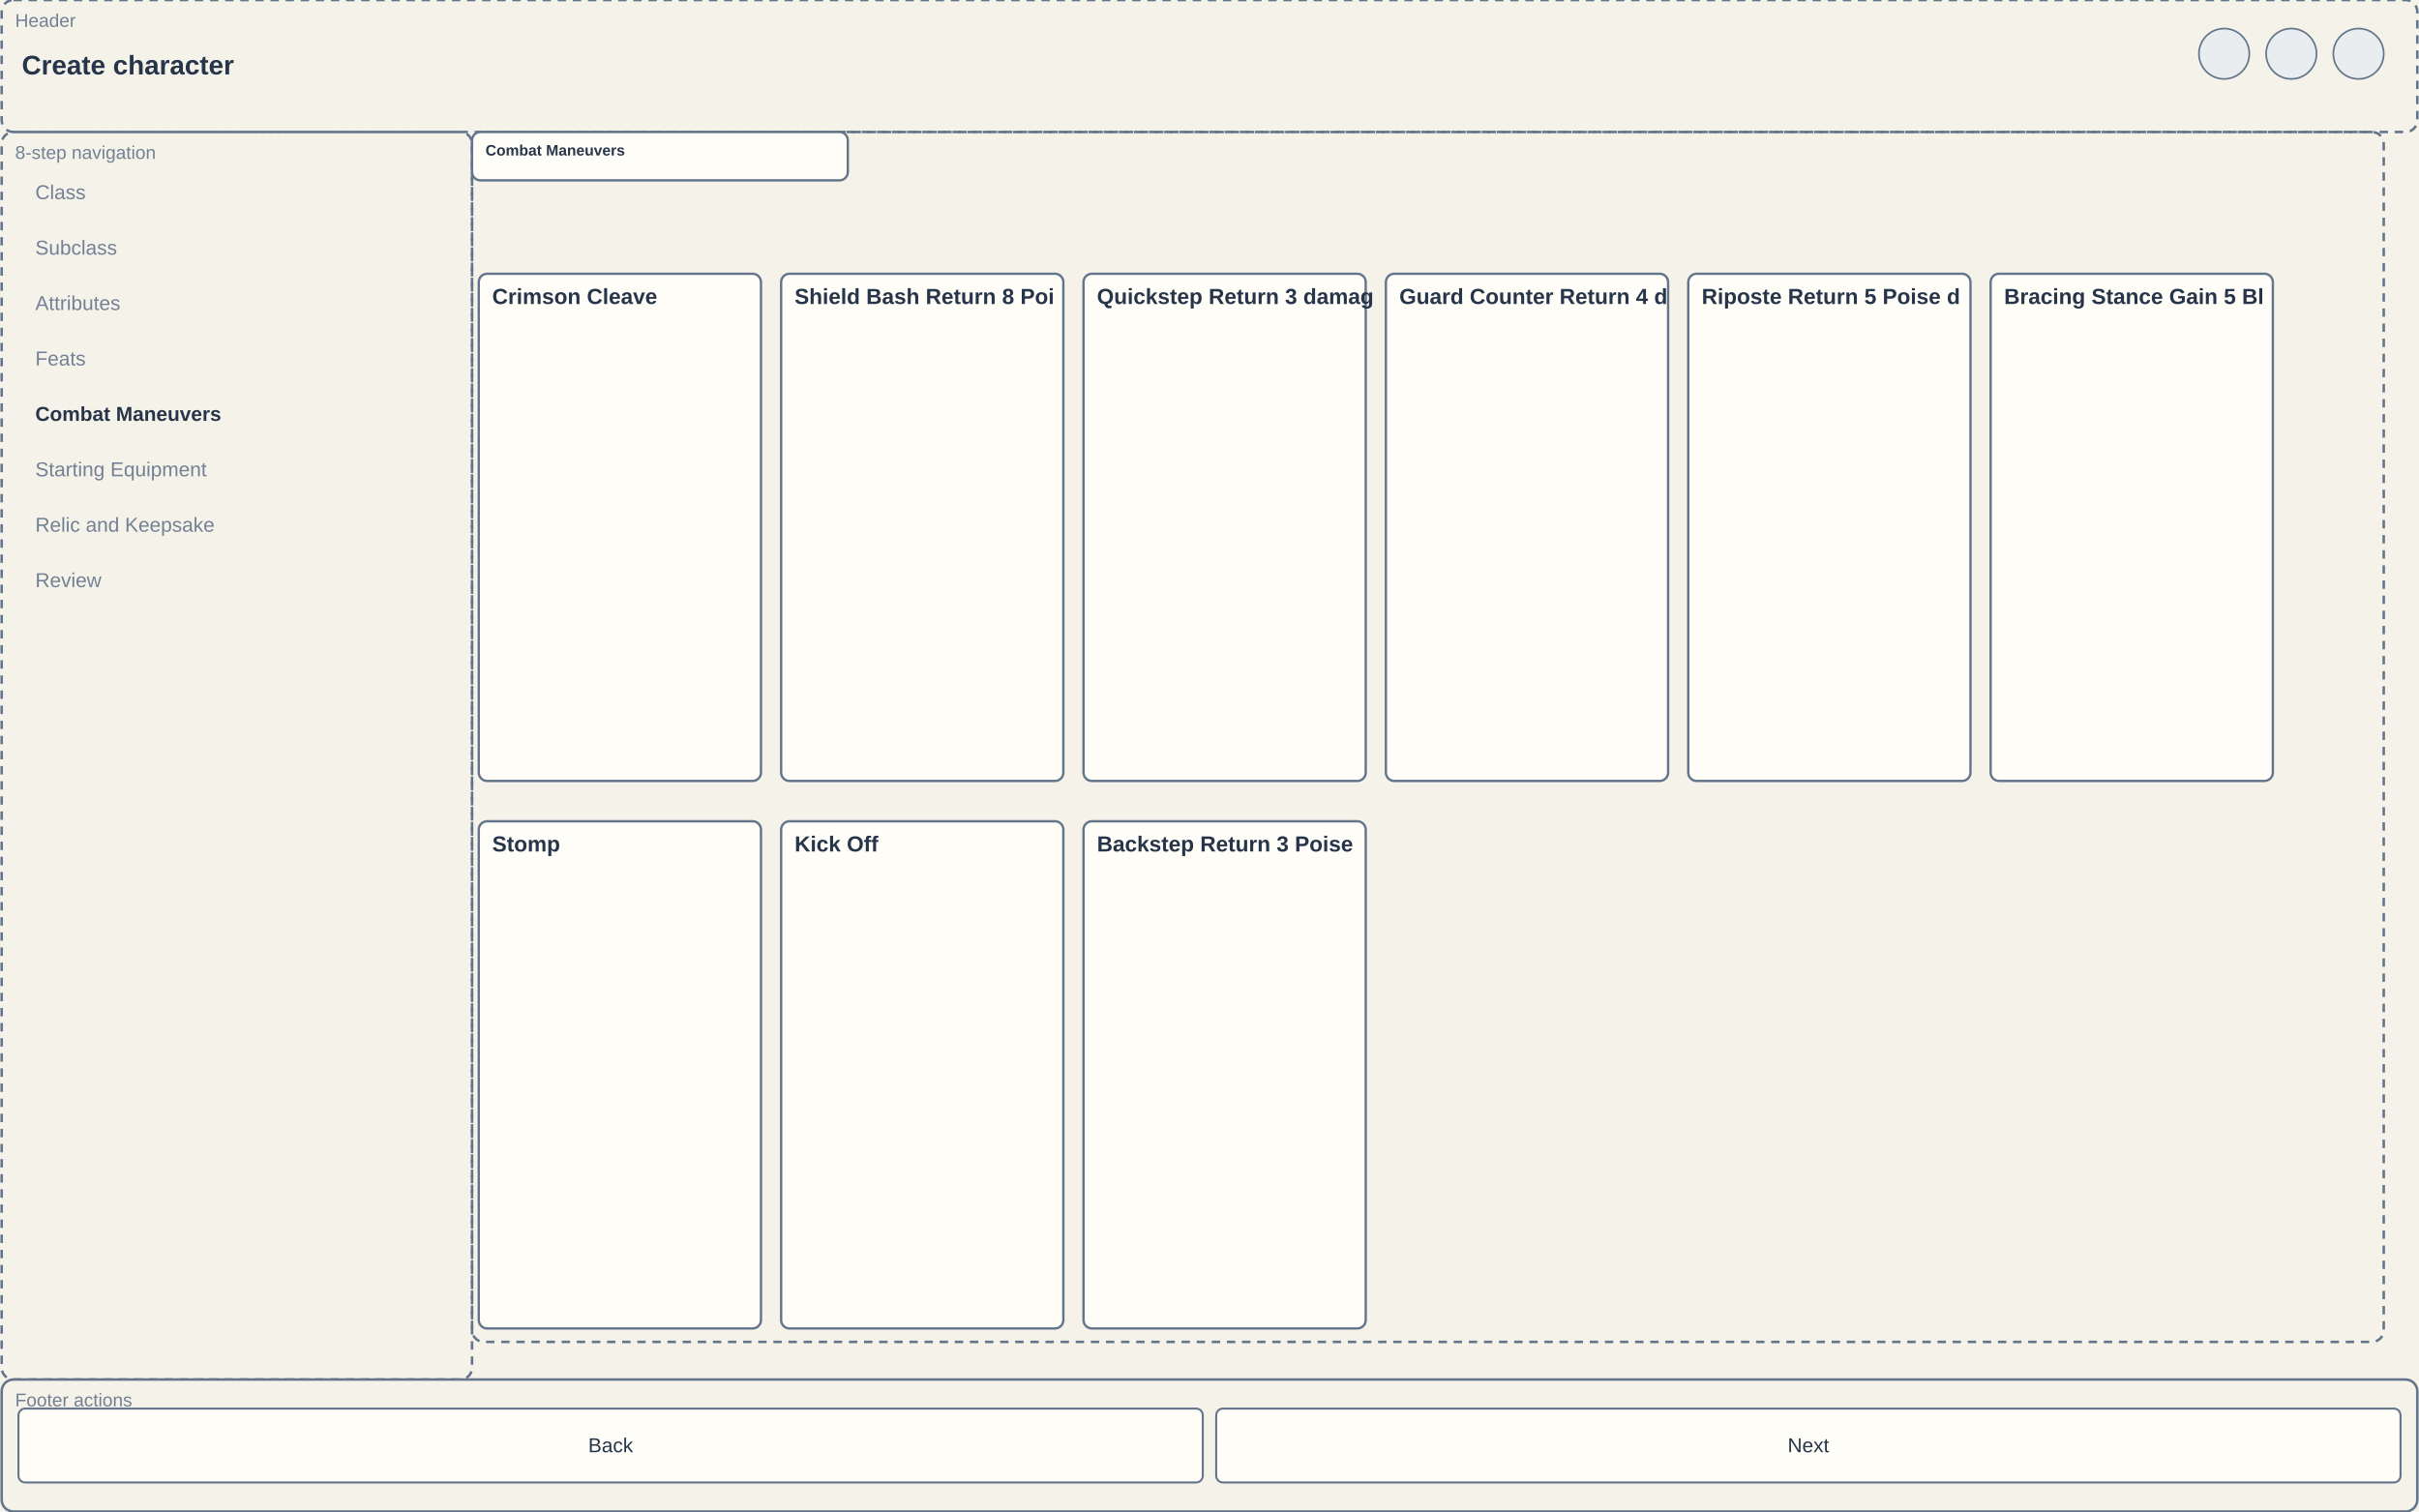
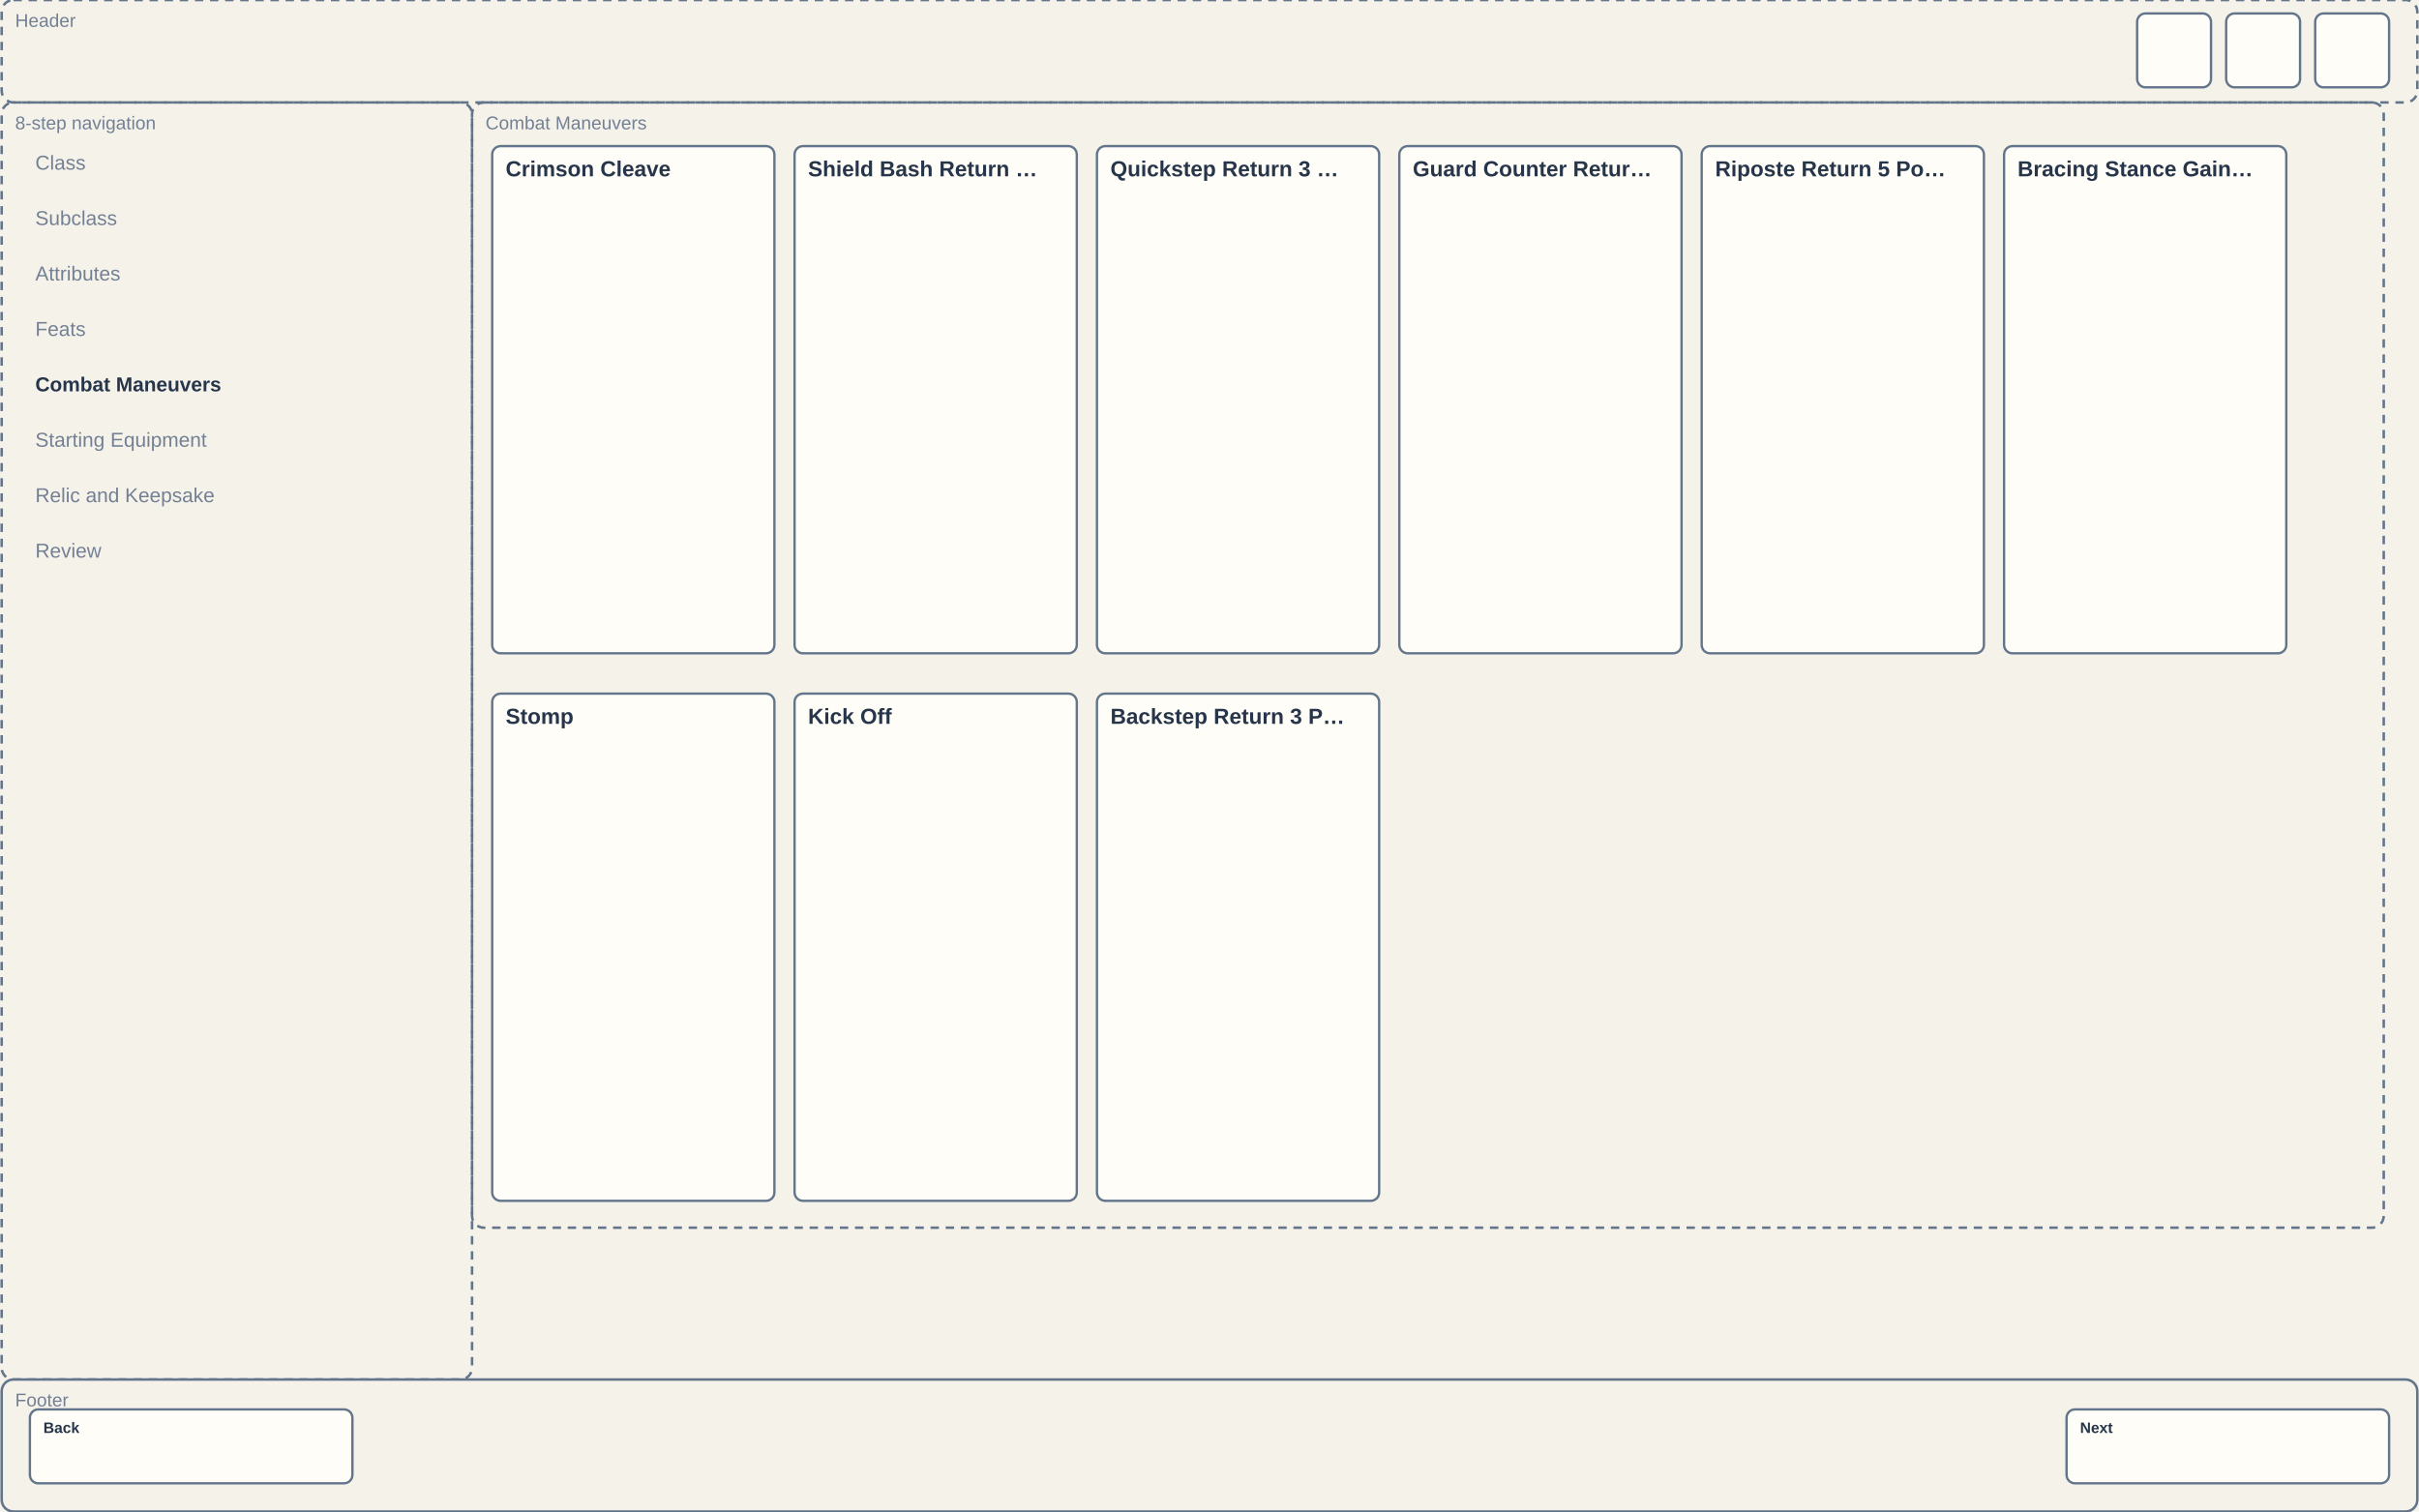
<svg xmlns="http://www.w3.org/2000/svg" width="1440" height="900" viewBox="0 0 1440 900">
  <rect width="1440" height="900" fill="#f5f2ea" />
-   <rect x="1" y="0" width="1438" height="78.594" rx="7" fill="none" stroke="#63758a" stroke-width="1.5" stroke-dasharray="5 4" />
+   <g>
+     <rect x="1" y="0" width="1438" height="61" rx="7" fill="none" stroke="#63758a" stroke-width="1.5" stroke-dasharray="5 4" />
+   </g>
  <text x="9" y="16" font-family="Arial,sans-serif" font-size="11" font-weight="500" fill="#738094">Header</text>
-   <rect x="1" y="78.594" width="280" height="742.812" rx="7" fill="none" stroke="#63758a" stroke-width="1.5" stroke-dasharray="5 4" />
-   <text x="9" y="94.594" font-family="Arial,sans-serif" font-size="11" font-weight="500" fill="#738094">8-step navigation</text>
-   <rect x="281" y="78.594" width="1138" height="720.406" rx="7" fill="none" stroke="#63758a" stroke-width="1.5" stroke-dasharray="5 4" />
-   <text x="289" y="94.594" font-family="Arial,sans-serif" font-size="11" font-weight="500" fill="#738094">Combat Maneuvers</text>
-   <text x="13" y="44.297" font-family="Arial,sans-serif" font-size="16" font-weight="600" fill="#26354a">Create character</text>
-   <rect x="1309" y="17" width="30" height="30" rx="15" fill="#e9edf0" stroke="#63758a" />
-   <rect x="1349" y="17" width="30" height="30" rx="15" fill="#e9edf0" stroke="#63758a" />
-   <rect x="1389" y="17" width="30" height="30" rx="15" fill="#e9edf0" stroke="#63758a" />
-   <text x="21" y="118.594" font-family="Arial,sans-serif" font-size="12" fill="#738094" font-weight="400">Class</text>
-   <text x="21" y="151.594" font-family="Arial,sans-serif" font-size="12" fill="#738094" font-weight="400">Subclass</text>
-   <text x="21" y="184.594" font-family="Arial,sans-serif" font-size="12" fill="#738094" font-weight="400">Attributes</text>
-   <text x="21" y="217.594" font-family="Arial,sans-serif" font-size="12" fill="#738094" font-weight="400">Feats</text>
-   <text x="21" y="250.594" font-family="Arial,sans-serif" font-size="12" fill="#26354a" font-weight="700">Combat Maneuvers</text>
-   <text x="21" y="283.594" font-family="Arial,sans-serif" font-size="12" fill="#738094" font-weight="400">Starting Equipment</text>
-   <text x="21" y="316.594" font-family="Arial,sans-serif" font-size="12" fill="#738094" font-weight="400">Relic and Keepsake</text>
-   <text x="21" y="349.594" font-family="Arial,sans-serif" font-size="12" fill="#738094" font-weight="400">Review</text>
-   <rect x="281" y="78.594" width="223.703" height="28.797" rx="5" fill="#fffdf8" stroke="#63758a" stroke-width="1.4" />
-   <text x="289" y="92.594" font-family="Arial,sans-serif" font-size="9" font-weight="600" fill="#26354a">Combat Maneuvers</text>
-   <rect x="285" y="163" width="168" height="302" rx="5" fill="#fffdf8" stroke="#63758a" stroke-width="1.4" />
-   <text x="293" y="181" font-family="Arial,sans-serif" font-size="13" font-weight="600" fill="#26354a">Crimson Cleave</text>
-   <rect x="465" y="163" width="168" height="302" rx="5" fill="#fffdf8" stroke="#63758a" stroke-width="1.4" />
-   <text x="473" y="181" font-family="Arial,sans-serif" font-size="13" font-weight="600" fill="#26354a">Shield Bash Return 8 Poi</text>
-   <rect x="645" y="163" width="168" height="302" rx="5" fill="#fffdf8" stroke="#63758a" stroke-width="1.4" />
-   <text x="653" y="181" font-family="Arial,sans-serif" font-size="13" font-weight="600" fill="#26354a">Quickstep Return 3 damag</text>
-   <rect x="825" y="163" width="168" height="302" rx="5" fill="#fffdf8" stroke="#63758a" stroke-width="1.4" />
-   <text x="833" y="181" font-family="Arial,sans-serif" font-size="13" font-weight="600" fill="#26354a">Guard Counter Return 4 d</text>
-   <rect x="1005" y="163" width="168" height="302" rx="5" fill="#fffdf8" stroke="#63758a" stroke-width="1.4" />
-   <text x="1013" y="181" font-family="Arial,sans-serif" font-size="13" font-weight="600" fill="#26354a">Riposte Return 5 Poise d</text>
-   <rect x="1185" y="163" width="168" height="302" rx="5" fill="#fffdf8" stroke="#63758a" stroke-width="1.4" />
-   <text x="1193" y="181" font-family="Arial,sans-serif" font-size="13" font-weight="600" fill="#26354a">Bracing Stance Gain 5 Bl</text>
-   <rect x="285" y="489" width="168" height="302" rx="5" fill="#fffdf8" stroke="#63758a" stroke-width="1.4" />
-   <text x="293" y="507" font-family="Arial,sans-serif" font-size="13" font-weight="600" fill="#26354a">Stomp</text>
-   <rect x="465" y="489" width="168" height="302" rx="5" fill="#fffdf8" stroke="#63758a" stroke-width="1.4" />
-   <text x="473" y="507" font-family="Arial,sans-serif" font-size="13" font-weight="600" fill="#26354a">Kick Off</text>
-   <rect x="645" y="489" width="168" height="302" rx="5" fill="#fffdf8" stroke="#63758a" stroke-width="1.4" />
-   <text x="653" y="507" font-family="Arial,sans-serif" font-size="13" font-weight="600" fill="#26354a">Backstep Return 3 Poise </text>
-   <rect x="1" y="821.406" width="1438" height="78.594" rx="7" fill="#f5f2ea" stroke="#63758a" stroke-width="1.5" />
-   <text x="9" y="837.406" font-family="Arial,sans-serif" font-size="11" font-weight="500" fill="#738094">Footer actions</text>
-   <rect x="11" y="838.703" width="705" height="44" rx="4" fill="#fffdf8" stroke="#63758a" stroke-width="1.2" />
-   <text x="363.5" y="864.703" text-anchor="middle" font-family="Arial,sans-serif" font-size="12" fill="#26354a">Back</text>
-   <rect x="724" y="838.703" width="705" height="44" rx="4" fill="#fffdf8" stroke="#63758a" stroke-width="1.2" />
-   <text x="1076.5" y="864.703" text-anchor="middle" font-family="Arial,sans-serif" font-size="12" fill="#26354a">Next</text>
+   <g>
+     <rect x="1" y="61" width="280" height="760.406" rx="7" fill="none" stroke="#63758a" stroke-width="1.5" stroke-dasharray="5 4" />
+   </g>
+   <text x="9" y="77" font-family="Arial,sans-serif" font-size="11" font-weight="500" fill="#738094">8-step navigation</text>
+   <g>
+     <rect x="281" y="61" width="1138" height="670" rx="7" fill="none" stroke="#63758a" stroke-width="1.5" stroke-dasharray="5 4" />
+   </g>
+   <text x="289" y="77" font-family="Arial,sans-serif" font-size="11" font-weight="500" fill="#738094">Combat Maneuvers</text>
+   <defs>
+     <clipPath id="activeHeaderClip">
+       <rect x="17.797" y="15.594" width="1244.406" height="28.797" />
+     </clipPath>
+   </defs>
+   <text x="17.797" y="36.328" clip-path="url(#activeHeaderClip)" font-family="Arial,sans-serif" font-size="16" font-weight="600" fill="#26354a" />
+   <g>
+     <rect x="1272.203" y="8" width="44" height="44" rx="5" fill="#fffdf8" stroke="#63758a" stroke-width="1.4" />
+   </g>
+   <g>
+     <rect x="1325.203" y="8" width="44" height="44" rx="5" fill="#fffdf8" stroke="#63758a" stroke-width="1.4" />
+   </g>
+   <g>
+     <rect x="1378.203" y="8" width="44" height="44" rx="5" fill="#fffdf8" stroke="#63758a" stroke-width="1.4" />
+   </g>
+   <text x="21" y="101" font-family="Arial,sans-serif" font-size="12" fill="#738094" font-weight="400">Class</text>
+   <text x="21" y="134" font-family="Arial,sans-serif" font-size="12" fill="#738094" font-weight="400">Subclass</text>
+   <text x="21" y="167" font-family="Arial,sans-serif" font-size="12" fill="#738094" font-weight="400">Attributes</text>
+   <text x="21" y="200" font-family="Arial,sans-serif" font-size="12" fill="#738094" font-weight="400">Feats</text>
+   <text x="21" y="233" font-family="Arial,sans-serif" font-size="12" fill="#26354a" font-weight="700">Combat Maneuvers</text>
+   <text x="21" y="266" font-family="Arial,sans-serif" font-size="12" fill="#738094" font-weight="400">Starting Equipment</text>
+   <text x="21" y="299" font-family="Arial,sans-serif" font-size="12" fill="#738094" font-weight="400">Relic and Keepsake</text>
+   <text x="21" y="332" font-family="Arial,sans-serif" font-size="12" fill="#738094" font-weight="400">Review</text>
+   <g>
+     <rect x="293" y="87" width="168" height="302" rx="5" fill="#fffdf8" stroke="#63758a" stroke-width="1.4" />
+   </g>
+   <text x="301" y="105" font-family="Arial,sans-serif" font-size="13" font-weight="600" fill="#26354a">Crimson Cleave</text>
+   <g>
+     <rect x="473" y="87" width="168" height="302" rx="5" fill="#fffdf8" stroke="#63758a" stroke-width="1.4" />
+   </g>
+   <text x="481" y="105" font-family="Arial,sans-serif" font-size="13" font-weight="600" fill="#26354a">Shield Bash Return …</text>
+   <g>
+     <rect x="653" y="87" width="168" height="302" rx="5" fill="#fffdf8" stroke="#63758a" stroke-width="1.4" />
+   </g>
+   <text x="661" y="105" font-family="Arial,sans-serif" font-size="13" font-weight="600" fill="#26354a">Quickstep Return 3 …</text>
+   <g>
+     <rect x="833" y="87" width="168" height="302" rx="5" fill="#fffdf8" stroke="#63758a" stroke-width="1.4" />
+   </g>
+   <text x="841" y="105" font-family="Arial,sans-serif" font-size="13" font-weight="600" fill="#26354a">Guard Counter Retur…</text>
+   <g>
+     <rect x="1013" y="87" width="168" height="302" rx="5" fill="#fffdf8" stroke="#63758a" stroke-width="1.4" />
+   </g>
+   <text x="1021" y="105" font-family="Arial,sans-serif" font-size="13" font-weight="600" fill="#26354a">Riposte Return 5 Po…</text>
+   <g>
+     <rect x="1193" y="87" width="168" height="302" rx="5" fill="#fffdf8" stroke="#63758a" stroke-width="1.4" />
+   </g>
+   <text x="1201" y="105" font-family="Arial,sans-serif" font-size="13" font-weight="600" fill="#26354a">Bracing Stance Gain…</text>
+   <g>
+     <rect x="293" y="413" width="168" height="302" rx="5" fill="#fffdf8" stroke="#63758a" stroke-width="1.4" />
+   </g>
+   <text x="301" y="431" font-family="Arial,sans-serif" font-size="13" font-weight="600" fill="#26354a">Stomp</text>
+   <g>
+     <rect x="473" y="413" width="168" height="302" rx="5" fill="#fffdf8" stroke="#63758a" stroke-width="1.4" />
+   </g>
+   <text x="481" y="431" font-family="Arial,sans-serif" font-size="13" font-weight="600" fill="#26354a">Kick Off</text>
+   <g>
+     <rect x="653" y="413" width="168" height="302" rx="5" fill="#fffdf8" stroke="#63758a" stroke-width="1.4" />
+   </g>
+   <text x="661" y="431" font-family="Arial,sans-serif" font-size="13" font-weight="600" fill="#26354a">Backstep Return 3 P…</text>
+   <g>
+     <rect x="1" y="821.406" width="1438" height="78.594" rx="7" fill="#f5f2ea" stroke="#63758a" stroke-width="1.5" />
+   </g>
+   <text x="9" y="837.406" font-family="Arial,sans-serif" font-size="11" font-weight="500" fill="#738094">Footer</text>
+   <g>
+     <rect x="17.797" y="839.203" width="192" height="44" rx="5" fill="#fffdf8" stroke="#63758a" stroke-width="1.4" />
+   </g>
+   <text x="25.797" y="853.203" font-family="Arial,sans-serif" font-size="9" font-weight="600" fill="#26354a">Back</text>
+   <g>
+     <rect x="1230.203" y="839.203" width="192" height="44" rx="5" fill="#fffdf8" stroke="#63758a" stroke-width="1.4" />
+   </g>
+   <text x="1238.203" y="853.203" font-family="Arial,sans-serif" font-size="9" font-weight="600" fill="#26354a">Next</text>
</svg>
